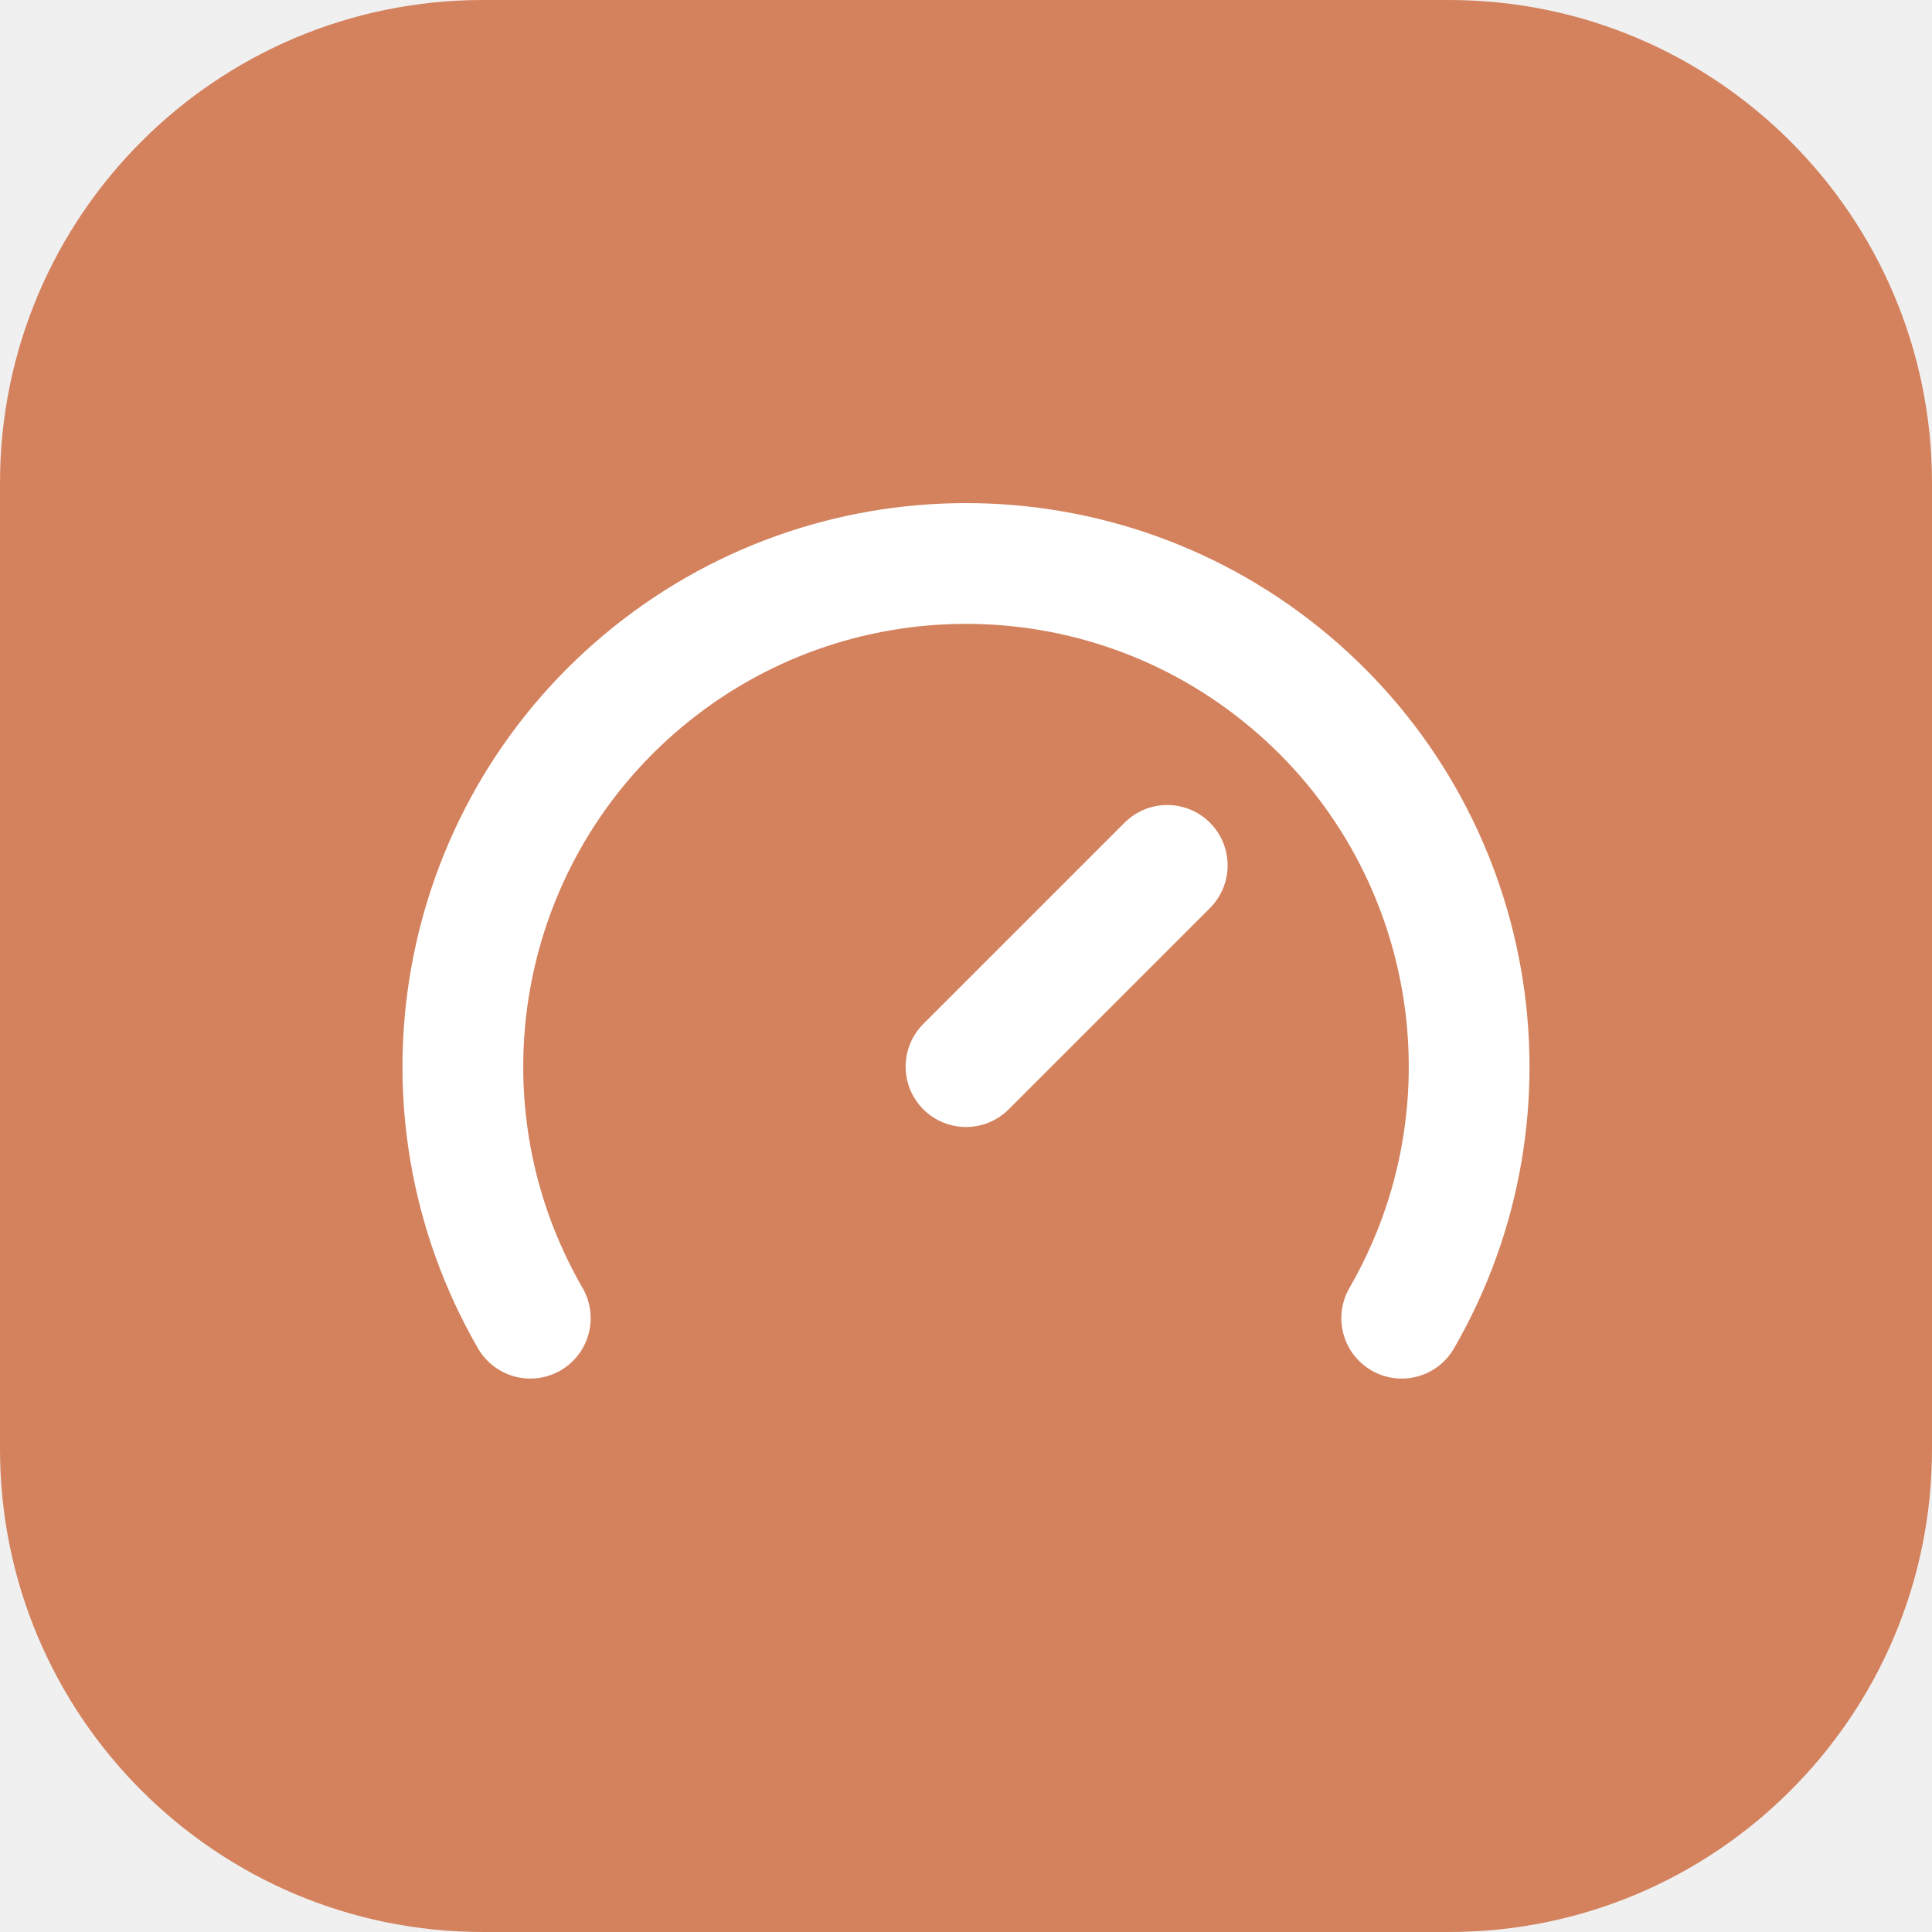
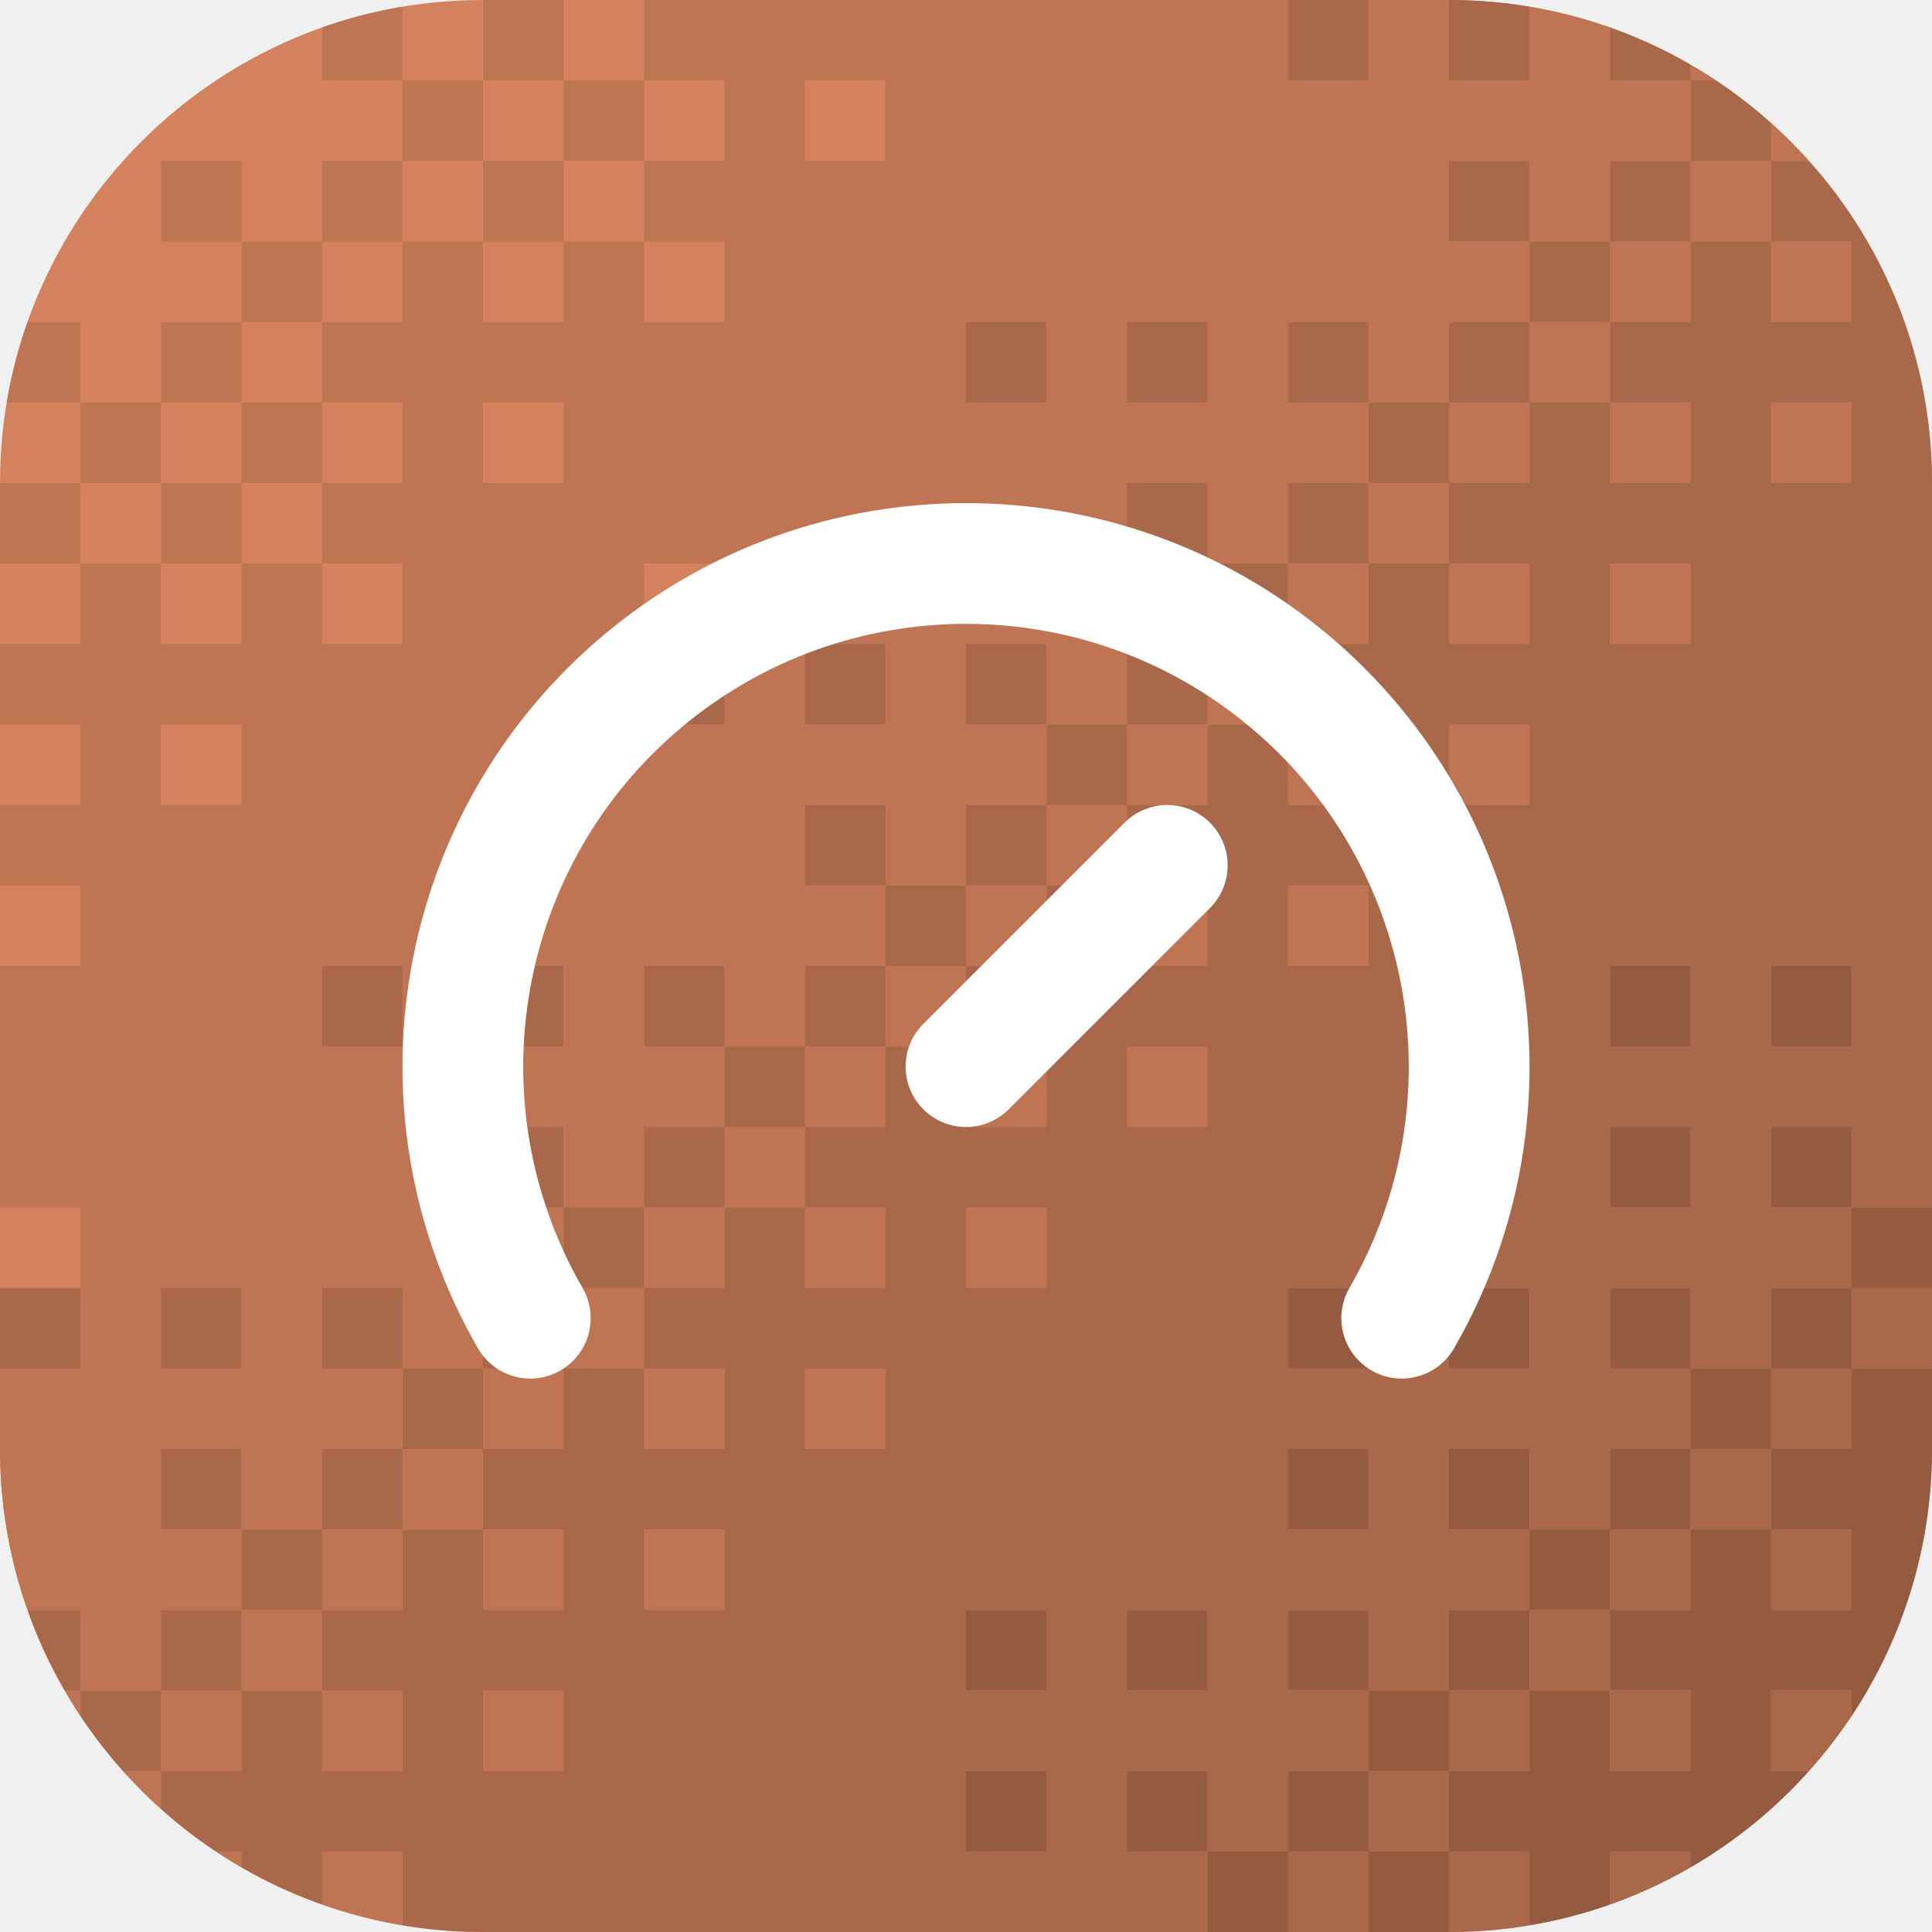
<svg xmlns="http://www.w3.org/2000/svg" width="24" height="24" viewBox="0 0 24 24">
+   <clipPath id="bg-herdr-agent-quota">
+     <rect width="24" height="24" rx="6" />
+   </clipPath>
  <rect width="24" height="24" rx="6" fill="#d4825d" />
+   <g clip-path="url(#bg-herdr-agent-quota)">
+     <path fill="#bf7554" d="M4 0h1v1h-1zM6 0h1v1h-1zM8 0h8v1h-8zM17 0h1v1h-1zM19 0h1v1h-1zM21 0h1v1h-1zM23 0h1v1h-1zM5 1h1v1h-1zM7 1h1v1h-1zM9 1h1v1h-1zM11 1h10v1h-10zM22 1h1v1h-1zM2 2h1v1h-1zM4 2h1v1h-1zM6 2h1v1h-1zM8 2h10v1h-10zM19 2h1v1h-1zM21 2h1v1h-1zM3 3h1v1h-1zM5 3h1v1h-1zM7 3h1v1h-1zM9 3h10v1h-10zM20 3h1v1h-1zM22 3h1v1h-1zM0 4h1v1h-1zM2 4h1v1h-1zM4 4h8v1h-8zM13 4h1v1h-1zM15 4h1v1h-1zM17 4h1v1h-1zM19 4h1v1h-1zM1 5h1v1h-1zM3 5h1v1h-1zM5 5h1v1h-1zM7 5h10v1h-10zM18 5h1v1h-1zM20 5h1v1h-1zM22 5h1v1h-1zM0 6h1v1h-1zM2 6h1v1h-1zM4 6h10v1h-10zM15 6h1v1h-1zM17 6h1v1h-1zM1 7h1v1h-1zM3 7h1v1h-1zM5 7h3v1h-3zM9 7h6v1h-6zM16 7h1v1h-1zM18 7h1v1h-1zM20 7h1v1h-1zM0 8h8v1h-8zM9 8h1v1h-1zM11 8h1v1h-1zM13 8h1v1h-1zM15 8h1v1h-1zM1 9h1v1h-1zM3 9h10v1h-10zM14 9h1v1h-1zM16 9h1v1h-1zM18 9h1v1h-1zM0 10h10v1h-10zM11 10h1v1h-1zM13 10h1v1h-1zM1 11h10v1h-10zM12 11h1v1h-1zM14 11h1v1h-1zM16 11h1v1h-1zM0 12h4v1h-4zM5 12h1v1h-1zM7 12h1v1h-1zM9 12h1v1h-1zM11 12h1v1h-1zM0 13h9v1h-9zM10 13h1v1h-1zM12 13h1v1h-1zM14 13h1v1h-1zM0 14h6v1h-6zM7 14h1v1h-1zM9 14h1v1h-1zM1 15h6v1h-6zM8 15h1v1h-1zM10 15h1v1h-1zM12 15h1v1h-1zM1 16h1v1h-1zM3 16h1v1h-1zM5 16h1v1h-1zM7 16h1v1h-1zM0 17h5v1h-5zM6 17h1v1h-1zM8 17h1v1h-1zM10 17h1v1h-1zM0 18h2v1h-2zM3 18h1v1h-1zM5 18h1v1h-1zM0 19h3v1h-3zM4 19h1v1h-1zM6 19h1v1h-1zM8 19h1v1h-1zM1 20h1v1h-1zM3 20h1v1h-1zM0 21h1v1h-1zM2 21h1v1h-1zM4 21h1v1h-1zM6 21h1v1h-1zM1 22h1v1h-1zM0 23h1v1h-1zM2 23h1v1h-1zM4 23h1v1h-1z" />
+     <path fill="#aa684a" d="M16 0h1v1h-1zM18 0h1v1h-1zM20 0h1v1h-1zM22 0h1v1h-1zM21 1h1v1h-1zM23 1h1v1h-1zM18 2h1v1h-1zM20 2h1v1h-1zM22 2h2v1h-2zM19 3h1v1h-1zM21 3h1v1h-1zM23 3h1v1h-1zM12 4h1v1h-1zM14 4h1v1h-1zM16 4h1v1h-1zM18 4h1v1h-1zM20 4h4v1h-4zM17 5h1v1h-1zM19 5h1v1h-1zM21 5h1v1h-1zM23 5h1v1h-1zM14 6h1v1h-1zM16 6h1v1h-1zM18 6h6v1h-6zM15 7h1v1h-1zM17 7h1v1h-1zM19 7h1v1h-1zM21 7h3v1h-3zM8 8h1v1h-1zM10 8h1v1h-1zM12 8h1v1h-1zM14 8h1v1h-1zM16 8h8v1h-8zM13 9h1v1h-1zM15 9h1v1h-1zM17 9h1v1h-1zM19 9h5v1h-5zM10 10h1v1h-1zM12 10h1v1h-1zM14 10h10v1h-10zM11 11h1v1h-1zM13 11h1v1h-1zM15 11h1v1h-1zM17 11h7v1h-7zM4 12h1v1h-1zM6 12h1v1h-1zM8 12h1v1h-1zM10 12h1v1h-1zM12 12h8v1h-8zM21 12h1v1h-1zM23 12h1v1h-1zM9 13h1v1h-1zM11 13h1v1h-1zM13 13h1v1h-1zM15 13h9v1h-9zM6 14h1v1h-1zM8 14h1v1h-1zM10 14h10v1h-10zM21 14h1v1h-1zM23 14h1v1h-1zM7 15h1v1h-1zM9 15h1v1h-1zM11 15h1v1h-1zM13 15h10v1h-10zM0 16h1v1h-1zM2 16h1v1h-1zM4 16h1v1h-1zM6 16h1v1h-1zM8 16h8v1h-8zM17 16h1v1h-1zM19 16h1v1h-1zM21 16h1v1h-1zM23 16h1v1h-1zM5 17h1v1h-1zM7 17h1v1h-1zM9 17h1v1h-1zM11 17h10v1h-10zM22 17h1v1h-1zM2 18h1v1h-1zM4 18h1v1h-1zM6 18h10v1h-10zM17 18h1v1h-1zM19 18h1v1h-1zM21 18h1v1h-1zM3 19h1v1h-1zM5 19h1v1h-1zM7 19h1v1h-1zM9 19h10v1h-10zM20 19h1v1h-1zM22 19h1v1h-1zM0 20h1v1h-1zM2 20h1v1h-1zM4 20h8v1h-8zM13 20h1v1h-1zM15 20h1v1h-1zM17 20h1v1h-1zM19 20h1v1h-1zM1 21h1v1h-1zM3 21h1v1h-1zM5 21h1v1h-1zM7 21h10v1h-10zM18 21h1v1h-1zM20 21h1v1h-1zM22 21h1v1h-1zM0 22h1v1h-1zM2 22h10v1h-10zM13 22h1v1h-1zM15 22h1v1h-1zM17 22h1v1h-1zM1 23h1v1h-1zM3 23h1v1h-1zM5 23h10v1h-10zM16 23h1v1h-1zM18 23h1v1h-1zM20 23h1v1h-1z" />
+     <path fill="#945b41" d="M20 12h1v1h-1zM22 12h1v1h-1zM20 14h1v1h-1zM22 14h1v1h-1zM23 15h1v1h-1zM16 16h1v1h-1zM18 16h1v1h-1zM20 16h1v1h-1zM22 16h1v1h-1zM21 17h1v1h-1zM23 17h1v1h-1zM16 18h1v1h-1zM18 18h1v1h-1zM20 18h1v1h-1zM22 18h2v1h-2zM19 19h1v1h-1zM21 19h1v1h-1zM23 19h1v1h-1zM12 20h1v1h-1zM14 20h1v1h-1zM16 20h1v1h-1zM18 20h1v1h-1zM20 20h4v1h-4zM17 21h1v1h-1zM19 21h1v1h-1zM21 21h1v1h-1zM23 21h1v1h-1zM12 22h1v1h-1zM14 22h1v1h-1zM16 22h1v1h-1zM18 22h6v1h-6zM15 23h1v1h-1zM17 23h1v1h-1zM19 23h1v1h-1zM21 23h3v1h-3z" />
+   </g>
  <g transform="translate(4.5 4.5) scale(0.625)" fill="none" stroke="#ffffff" stroke-width="2.4" stroke-linecap="round" stroke-linejoin="round">
    <path d="m12 14 4-4" />
    <path d="M3.34 19a10 10 0 1 1 17.32 0" />
  </g>
</svg>
